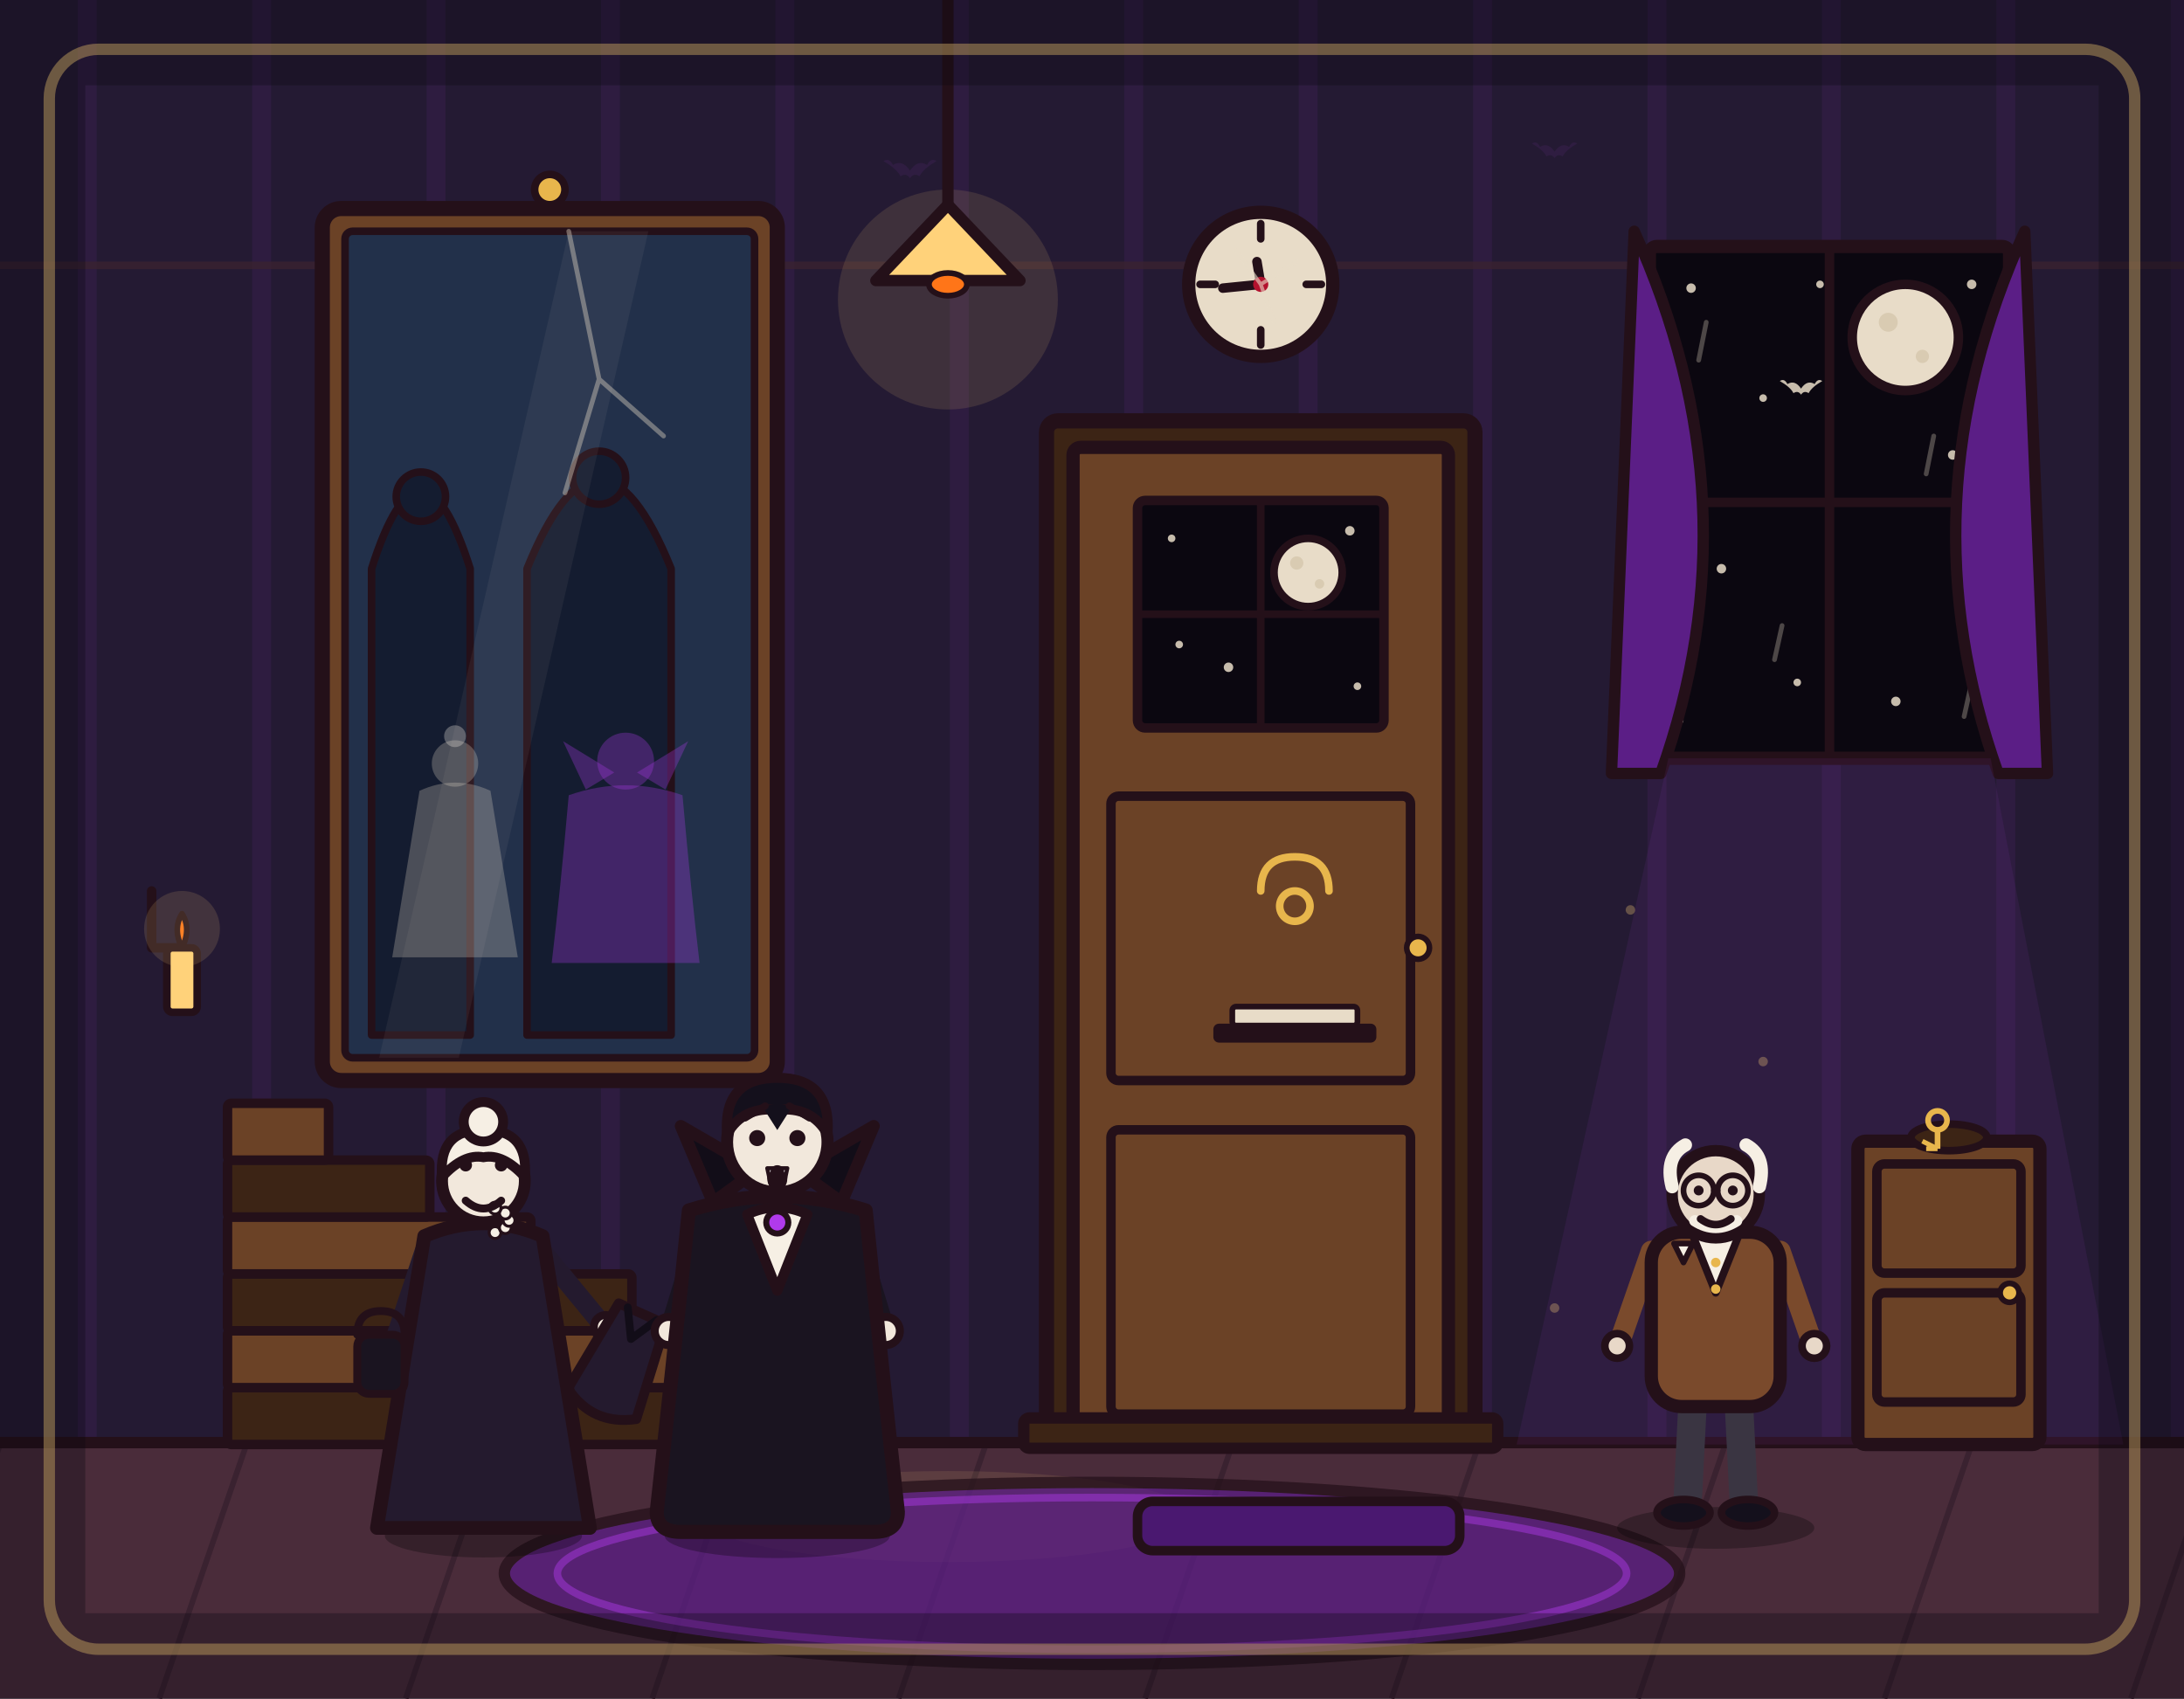
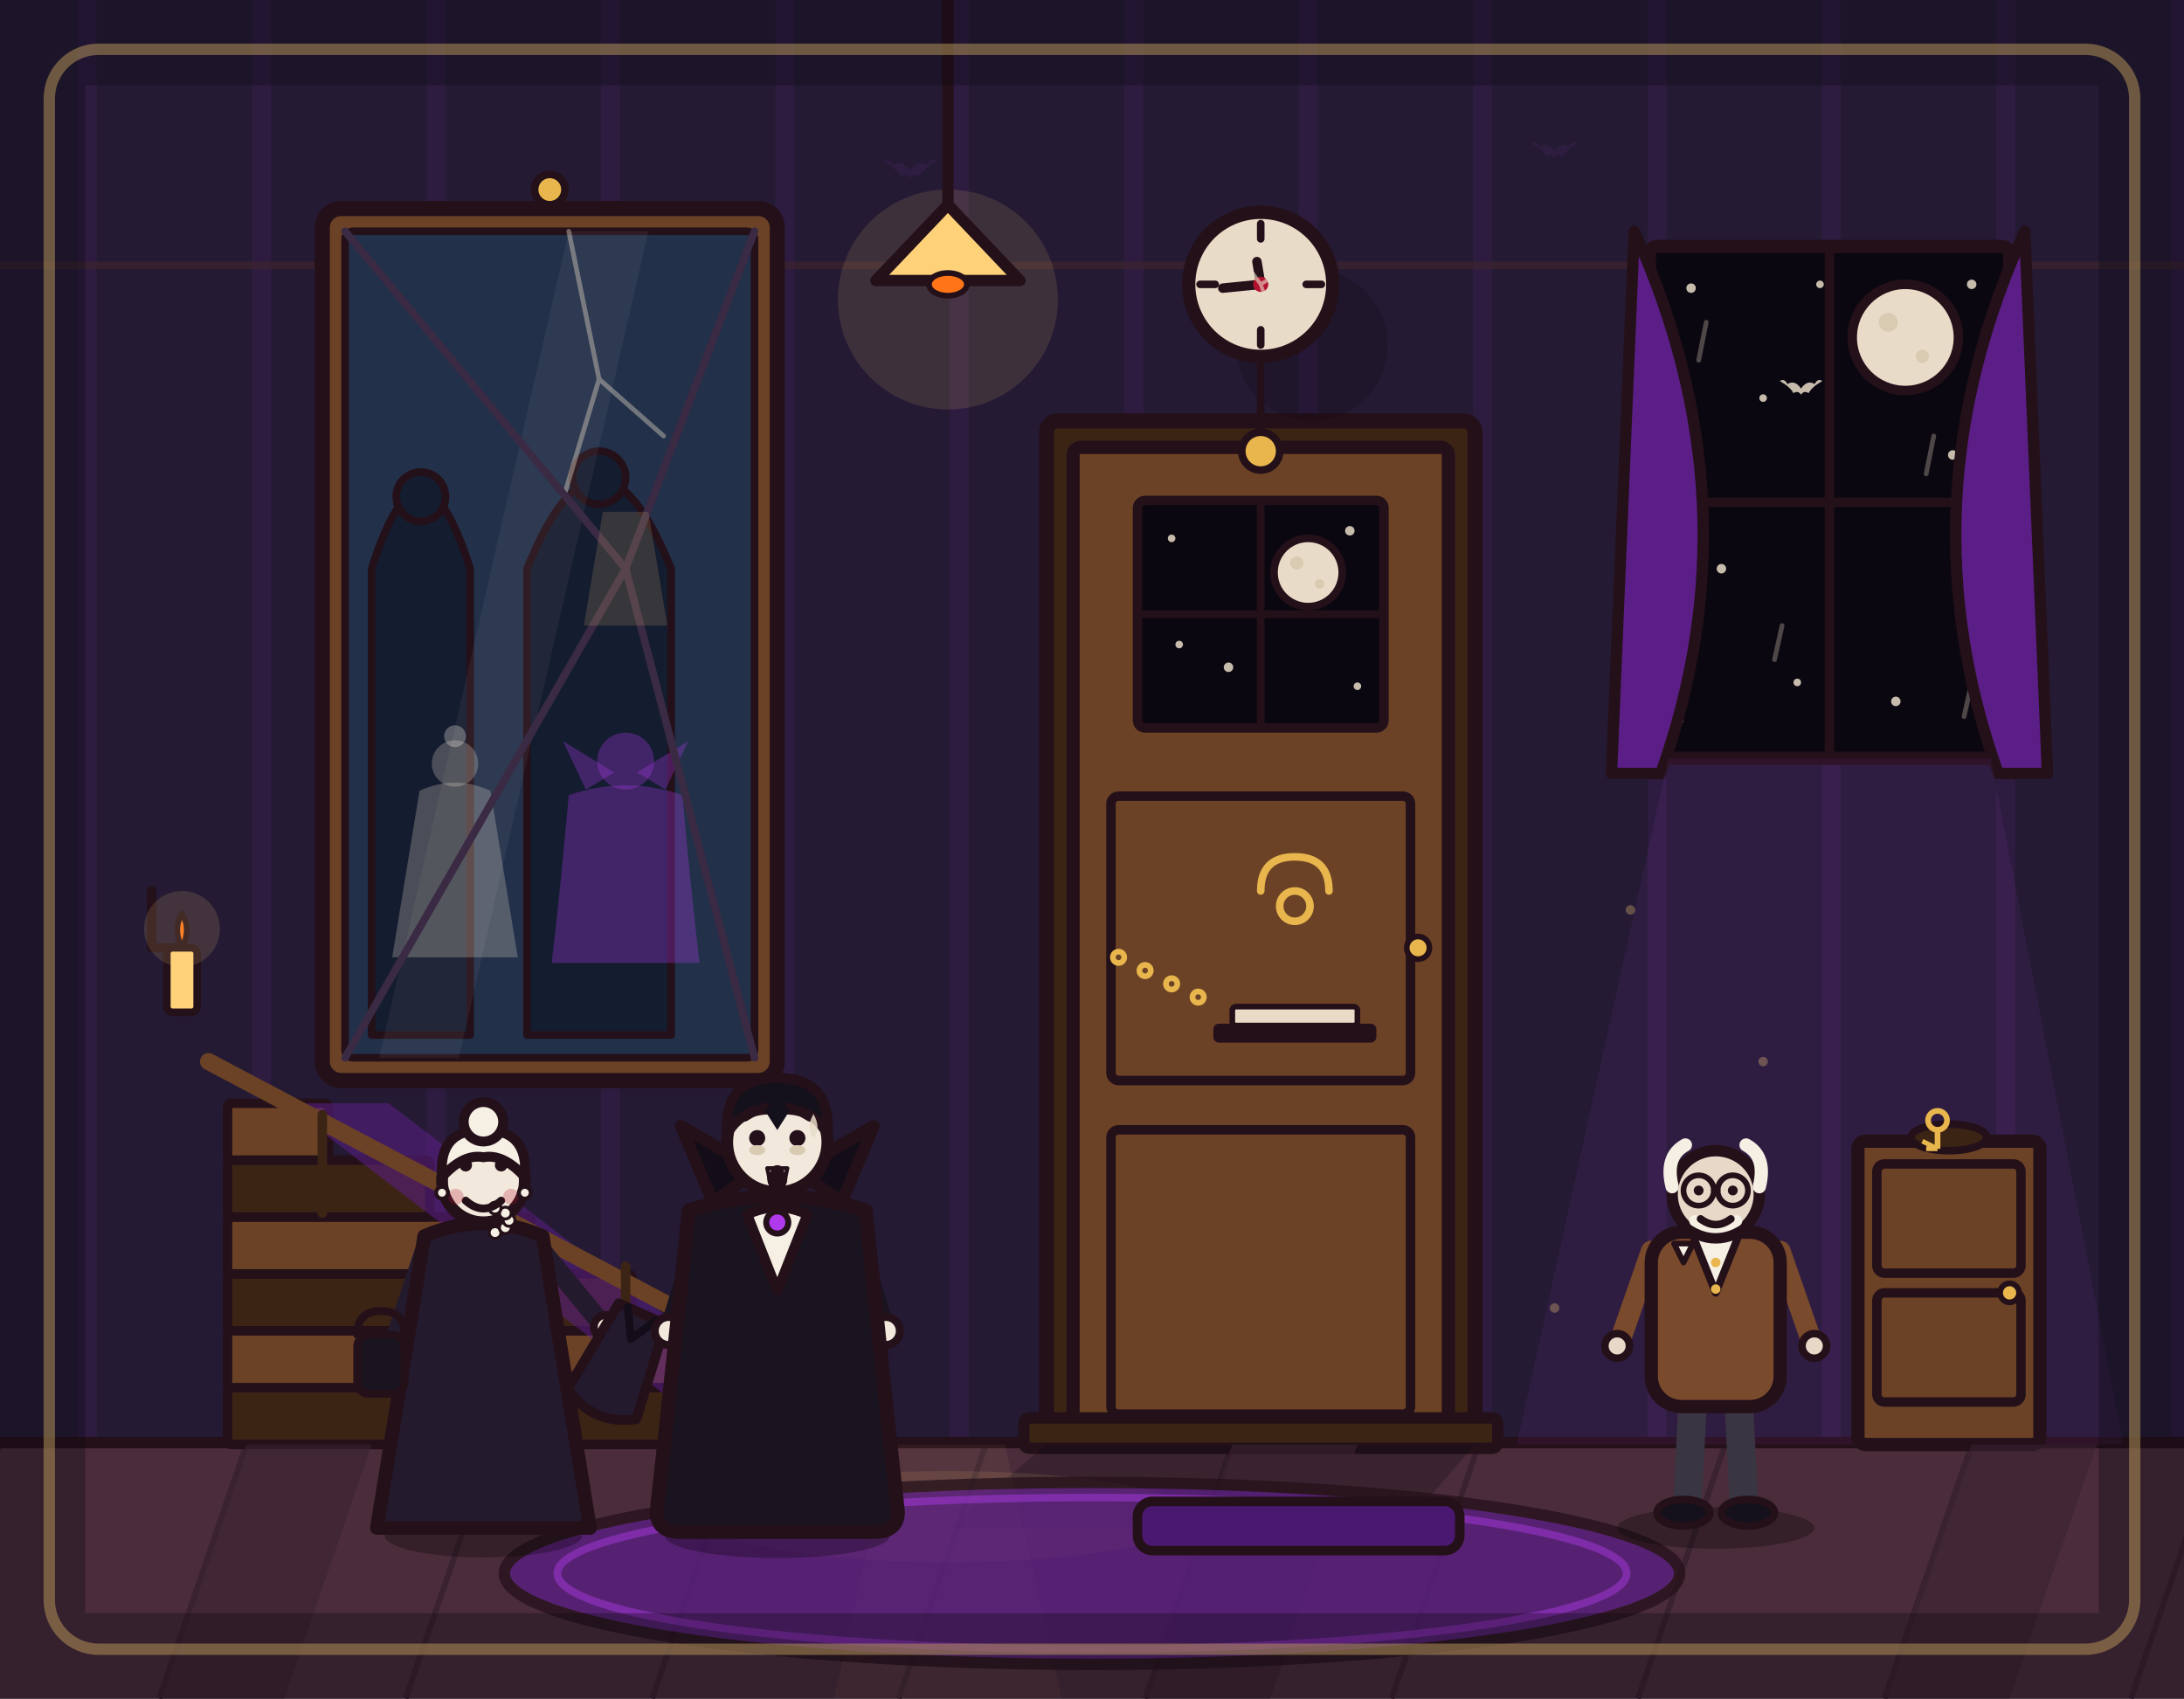
<svg xmlns="http://www.w3.org/2000/svg" viewBox="0 0 1152 896" width="1152" height="896">
  <rect x="0" y="0" width="1152" height="896" fill="#241a33" />
  <path d="M46 0V762M138 0V762M230 0V762M322 0V762M414 0V762M506 0V762M598 0V762M690 0V762M782 0V762M874 0V762M966 0V762M1058 0V762M1150 0V762" stroke="#b03aeb" stroke-width="10" opacity=".07" fill="none" />
  <line x1="0" y1="140" x2="1152" y2="140" stroke="#3a2230" stroke-width="4" opacity=".8" />
  <g fill="#b03aeb" opacity=".08">
    <path transform="translate(480 90)" d="M0 0 Q-4 -6 -9 -3 Q-11 -7 -14 -5 Q-7 -1 -5 3 Q-2 1 0 4 Q2 1 5 3 Q7 -1 14 -5 Q11 -7 9 -3 Q4 -6 0 0 Z" />
    <path transform="translate(820 80) scale(.85)" d="M0 0 Q-4 -6 -9 -3 Q-11 -7 -14 -5 Q-7 -1 -5 3 Q-2 1 0 4 Q2 1 5 3 Q7 -1 14 -5 Q11 -7 9 -3 Q4 -6 0 0 Z" />
    <path transform="translate(380 340) scale(.7)" d="M0 0 Q-4 -6 -9 -3 Q-11 -7 -14 -5 Q-7 -1 -5 3 Q-2 1 0 4 Q2 1 5 3 Q7 -1 14 -5 Q11 -7 9 -3 Q4 -6 0 0 Z" />
  </g>
  <rect x="0" y="760" width="1152" height="136" fill="#4a2c3a" />
  <path d="M0 762 L-46 896M130 762 L84 896M260 762 L214 896M390 762 L344 896M520 762 L474 896M650 762 L604 896M780 762 L734 896M910 762 L864 896M1040 762 L994 896M1170 762 L1124 896" stroke="#3a2230" stroke-width="3" fill="none" />
  <line x1="0" y1="761" x2="1152" y2="761" stroke="#241019" stroke-width="6" stroke-linecap="round" />
  <g stroke-linejoin="round" stroke-linecap="round">
    <rect x="870" y="130" width="190" height="270" rx="4" fill="#0b0710" stroke="#241019" stroke-width="7" />
    <circle cx="1005" cy="178" r="28" fill="#e8dcc8" stroke="#241019" stroke-width="5" />
    <circle cx="996" cy="170" r="5" fill="#d9cbb2" />
    <circle cx="1014" cy="188" r="3.5" fill="#d9cbb2" />
    <g fill="#e8dcc8" opacity=".85">
      <circle cx="892" cy="152" r="2.5" />
      <circle cx="930" cy="210" r="2" />
      <circle cx="908" cy="300" r="2.5" />
      <circle cx="948" cy="360" r="2" />
      <circle cx="1030" cy="240" r="2.5" />
      <circle cx="1044" cy="330" r="2" />
      <circle cx="1000" cy="370" r="2.5" />
      <circle cx="886" cy="380" r="2" />
      <circle cx="960" cy="150" r="2" />
      <circle cx="1040" cy="150" r="2.5" />
    </g>
    <line x1="965" y1="130" x2="965" y2="400" stroke="#241019" stroke-width="5" />
    <line x1="870" y1="265" x2="1060" y2="265" stroke="#241019" stroke-width="5" />
    <g stroke="#e8dcc8" stroke-width="2.5" opacity=".3" stroke-linecap="round">
      <line x1="900" y1="170" x2="896" y2="190" />
      <line x1="1020" y1="230" x2="1016" y2="250" />
      <line x1="940" y1="330" x2="936" y2="348" />
      <line x1="1040" y1="360" x2="1036" y2="378" />
    </g>
    <path transform="translate(950 205) scale(.8)" d="M0 0 Q-4 -6 -9 -3 Q-11 -7 -14 -5 Q-7 -1 -5 3 Q-2 1 0 4 Q2 1 5 3 Q7 -1 14 -5 Q11 -7 9 -3 Q4 -6 0 0 Z" fill="#e8dcc8" opacity=".85" />
    <path d="M862 122 Q927 265 876 408 L850 408 Z" fill="#5b1e86" stroke="#241019" stroke-width="6" />
    <path d="M1068 122 Q1003 265 1054 408 L1080 408 Z" fill="#5b1e86" stroke="#241019" stroke-width="6" />
  </g>
  <polygon points="880,400 1050,400 1120,762 800,762" fill="#b03aeb" opacity=".08" />
  <g stroke-linejoin="round" stroke-linecap="round">
    <rect x="552" y="222" width="226" height="540" rx="6" fill="#3c2415" stroke="#241019" stroke-width="8" />
    <rect x="566" y="236" width="198" height="526" rx="4" fill="#6b4226" stroke="#241019" stroke-width="7" />
    <rect x="600" y="264" width="130" height="120" rx="4" fill="#0b0710" stroke="#241019" stroke-width="5" />
    <circle cx="690" cy="302" r="18" fill="#e8dcc8" stroke="#241019" stroke-width="4" />
    <circle cx="684" cy="297" r="3.5" fill="#d9cbb2" />
    <circle cx="696" cy="308" r="2.5" fill="#d9cbb2" />
    <g fill="#e8dcc8" opacity=".85">
      <circle cx="618" cy="284" r="2" />
      <circle cx="648" cy="352" r="2.5" />
      <circle cx="716" cy="362" r="2" />
      <circle cx="622" cy="340" r="2" />
      <circle cx="712" cy="280" r="2.5" />
    </g>
    <line x1="665" y1="264" x2="665" y2="384" stroke="#241019" stroke-width="4" />
    <line x1="600" y1="324" x2="730" y2="324" stroke="#241019" stroke-width="4" />
    <rect x="586" y="420" width="158" height="150" rx="4" fill="none" stroke="#241019" stroke-width="5" />
    <rect x="586" y="596" width="158" height="150" rx="4" fill="none" stroke="#241019" stroke-width="5" />
    <circle cx="748" cy="500" r="6" fill="#e8b64c" stroke="#241019" stroke-width="3" />
    <rect x="540" y="748" width="250" height="16" rx="3" fill="#3c2415" stroke="#241019" stroke-width="6" />
    <path d="M665 470 Q665 452 683 452 Q701 452 701 470" fill="none" stroke="#e8b64c" stroke-width="4" />
    <circle cx="683" cy="478" r="8" fill="none" stroke="#e8b64c" stroke-width="4" />
    <rect x="640" y="540" width="86" height="10" rx="3" fill="#241019" />
    <rect x="650" y="531" width="66" height="10" rx="2" fill="#e8dcc8" stroke="#241019" stroke-width="3" />
-   </g>
+     <g fill="none" stroke="#e8b64c" stroke-width="3">
+       <circle cx="590" cy="505" r="3" />
+       <circle cx="604" cy="512" r="3" />
+       <circle cx="618" cy="519" r="3" />
+       <circle cx="632" cy="526" r="3" />
+     </g>
+   </g>
+   <polygon points="552,762 778,762 740,806 500,806" fill="#0b0710" opacity=".25" />
+   <ellipse cx="692" cy="182" rx="40" ry="40" fill="#0b0710" opacity=".2" />
  <g stroke-linejoin="round" stroke-linecap="round">
    <circle cx="665" cy="150" r="38" fill="#e8dcc8" stroke="#241019" stroke-width="7" />
    <line x1="665" y1="118" x2="665" y2="126" stroke="#241019" stroke-width="4" />
    <line x1="665" y1="174" x2="665" y2="182" stroke="#241019" stroke-width="4" />
    <line x1="633" y1="150" x2="641" y2="150" stroke="#241019" stroke-width="4" />
    <line x1="689" y1="150" x2="697" y2="150" stroke="#241019" stroke-width="4" />
    <line x1="665" y1="150" x2="645" y2="152" stroke="#241019" stroke-width="5" stroke-linecap="round" />
    <line x1="665" y1="150" x2="663" y2="138" stroke="#241019" stroke-width="5" stroke-linecap="round" />
    <circle cx="665" cy="150" r="4" fill="#b3122e" />
    <path d="M665 150 L652 132 M665 150 L684 138 M665 150 L672 170" stroke="#e8dcc8" stroke-width="2" opacity=".6" fill="none" stroke-linecap="round" />
+     <line x1="665" y1="188" x2="665" y2="230" stroke="#241019" stroke-width="4" stroke-linecap="round" />
+     <circle cx="665" cy="238" r="10" fill="#e8b64c" stroke="#241019" stroke-width="4" />
  </g>
  <circle cx="500" cy="158" r="58" fill="#ffd27a" opacity=".12" />
  <line x1="500" y1="0" x2="500" y2="112" stroke="#241019" stroke-width="6" stroke-linecap="round" />
  <path d="M462 148 L500 108 L538 148 Z" fill="#ffd27a" stroke="#241019" stroke-width="6" stroke-linejoin="round" stroke-linecap="round" />
  <ellipse cx="500" cy="150" rx="10" ry="6" fill="#ff7518" stroke="#241019" stroke-width="3" />
  <ellipse cx="500" cy="800" rx="130" ry="24" fill="#ffd27a" opacity=".1" />
  <g stroke-linejoin="round" stroke-linecap="round">
    <rect x="170" y="110" width="240" height="460" rx="10" fill="#6b4226" stroke="#241019" stroke-width="8" />
    <rect x="182" y="122" width="216" height="436" rx="4" fill="#22304a" stroke="#241019" stroke-width="4" />
    <path d="M196 546 L196 300 Q222 218 248 300 L248 546 Z" fill="#141c30" stroke="#241019" stroke-width="4" />
    <circle cx="222" cy="262" r="13" fill="#141c30" stroke="#241019" stroke-width="4" />
    <path d="M278 546 L278 300 Q316 206 354 300 L354 546 Z" fill="#141c30" stroke="#241019" stroke-width="4" />
    <circle cx="316" cy="252" r="14" fill="#141c30" stroke="#241019" stroke-width="4" />
    <polygon points="200,558 300,122 342,122 242,558" fill="#e8dcc8" opacity=".06" />
    <g transform="translate(240 505) scale(.72)">
      <path d="M-26 -122 L-46 0 L46 0 L26 -122 Q0 -134 -26 -122 Z" fill="#e8dcc8" opacity=".26" />
      <circle cx="0" cy="-142" r="17" fill="#e8dcc8" opacity=".26" />
      <circle cx="0" cy="-162" r="8" fill="#f6efe4" opacity=".3" />
    </g>
    <g transform="translate(330 508) scale(.75)">
      <path d="M-40 -118 Q-46 -50 -52 0 L52 0 Q46 -50 40 -118 Q0 -132 -40 -118 Z" fill="#b03aeb" opacity=".3" />
      <path d="M-28 -122 L-44 -156 L-8 -134 Z" fill="#b03aeb" opacity=".3" />
      <path d="M28 -122 L44 -156 L8 -134 Z" fill="#b03aeb" opacity=".3" />
      <circle cx="0" cy="-142" r="20" fill="#b03aeb" opacity=".3" />
    </g>
    <circle cx="290" cy="100" r="8" fill="#e8b64c" stroke="#241019" stroke-width="4" />
    <path d="M300 122 L316 200 L298 260 M316 200 L350 230" stroke="#e8dcc8" stroke-width="2.5" opacity=".4" fill="none" stroke-linecap="round" />
+     <g stroke="#3a2a44" stroke-width="4" fill="none">
+       <line x1="182" y1="122" x2="330" y2="300" />
+       <line x1="398" y1="122" x2="330" y2="300" />
+       <line x1="182" y1="558" x2="330" y2="300" />
+       <line x1="398" y1="558" x2="330" y2="300" />
+     </g>
+     <polygon points="318,270 342,270 352,330 308,330" fill="#ffd27a" opacity=".15" />
  </g>
  <g stroke-linejoin="round" stroke-linecap="round">
    <rect x="120" y="732" width="320" height="30" rx="2" fill="#3c2415" stroke="#241019" stroke-width="5" />
    <rect x="120" y="702" width="266.7" height="30" rx="2" fill="#6b4226" stroke="#241019" stroke-width="5" />
    <rect x="120" y="672" width="213.3" height="30" rx="2" fill="#3c2415" stroke="#241019" stroke-width="5" />
    <rect x="120" y="642" width="160" height="30" rx="2" fill="#6b4226" stroke="#241019" stroke-width="5" />
    <rect x="120" y="612" width="106.7" height="30" rx="2" fill="#3c2415" stroke="#241019" stroke-width="5" />
    <rect x="120" y="582" width="53.3" height="30" rx="2" fill="#6b4226" stroke="#241019" stroke-width="5" />
  </g>
  <g stroke-linejoin="round" stroke-linecap="round">
    <path d="M80 470 L80 500 L96 500" fill="none" stroke="#241019" stroke-width="5" />
    <rect x="88" y="500" width="16" height="34" rx="3" fill="#ffd27a" stroke="#241019" stroke-width="4" />
    <path d="M96 500 Q91 490 96 482 Q101 490 96 500 Z" fill="#ff7518" stroke="#241019" stroke-width="3" />
  </g>
  <circle cx="96" cy="490" r="20" fill="#ffd27a" opacity=".14" />
  <g fill="#ffd27a" opacity=".3">
    <circle cx="860" cy="480" r="2.5" />
    <circle cx="930" cy="560" r="2.5" />
    <circle cx="1000" cy="640" r="2.5" />
    <circle cx="820" cy="690" r="2.5" />
  </g>
+   <polygon points="150,582 205,582 440,762 385,762" fill="#5b1e86" opacity=".55" />
+   <path d="M110 560 L450 740" stroke="#6b4226" stroke-width="9" stroke-linecap="round" fill="none" />
+   <g stroke="#3c2415" stroke-width="5" stroke-linecap="round">
+     <line x1="170" y1="588" x2="170" y2="640" />
+     <line x1="250" y1="628" x2="250" y2="680" />
+     <line x1="330" y1="668" x2="330" y2="720" />
+   </g>
  <g stroke-linejoin="round" stroke-linecap="round">
    <rect x="980" y="602" width="96" height="160" rx="4" fill="#6b4226" stroke="#241019" stroke-width="7" />
    <rect x="990" y="614" width="76" height="57.6" rx="4" fill="none" stroke="#241019" stroke-width="5" />
    <rect x="990" y="682" width="76" height="57.6" rx="4" fill="none" stroke="#241019" stroke-width="5" />
    <circle cx="1060" cy="682" r="5" fill="#e8b64c" stroke="#241019" stroke-width="3" />
  </g>
  <ellipse cx="1028" cy="600" rx="20" ry="7" fill="#3c2415" stroke="#241019" stroke-width="4" />
  <circle cx="1022" cy="591" r="5" fill="none" stroke="#e8b64c" stroke-width="3" />
  <line x1="1022" y1="596" x2="1022" y2="606" stroke="#e8b64c" stroke-width="3" />
  <path d="M1022 606 L1016 606 M1022 606 L1014 602" stroke="#e8b64c" stroke-width="2.5" fill="none" />
+   <polygon points="130,762 84,896 150,896 196,762" fill="#3a2230" opacity=".6" />
+   <polygon points="650,762 604,896 670,896 716,762" fill="#3a2230" opacity=".6" />
+   <polygon points="1040,762 994,896 1060,896 1106,762" fill="#3a2230" opacity=".6" />
+   <polygon points="470,762 530,762 560,896 440,896" fill="#ffd27a" opacity=".06" />
  <ellipse cx="576" cy="830" rx="310" ry="48" fill="#5b1e86" stroke="#241019" stroke-width="6" stroke-linejoin="round" opacity=".75" />
  <ellipse cx="576" cy="830" rx="282" ry="40" fill="none" stroke="#b03aeb" stroke-width="4" opacity=".45" />
  <rect x="600" y="792" width="170" height="26" rx="8" fill="#4a1870" stroke="#241019" stroke-width="5" stroke-linejoin="round" />
  <g transform="translate(255 806) scale(1.04)" stroke-linejoin="round" stroke-linecap="round">
    <ellipse cx="0" cy="4" rx="50" ry="11" fill="#000000" opacity=".28" />
    <path d="M-30 -140 L-46 -92" fill="none" stroke="#241a2e" stroke-width="10" stroke-linecap="round" />
    <circle cx="-48" cy="-88" r="6" fill="#f2e8dc" stroke="#241019" stroke-width="4" />
    <path d="M30 -140 L58 -106" fill="none" stroke="#241a2e" stroke-width="10" stroke-linecap="round" />
    <circle cx="62" cy="-102" r="6" fill="#f2e8dc" stroke="#241019" stroke-width="4" />
    <g transform="translate(74 -94) rotate(24)">
      <path d="M-13 -16 L13 -16 L19 34 Q0 46 -19 34 Z" fill="#241a2e" stroke="#241019" stroke-width="5" />
      <path d="M-8 -16 L0 -2 L8 -16" fill="none" stroke="#120d18" stroke-width="4" />
    </g>
    <path d="M-30 -148 L-54 0 L54 0 L30 -148 Q0 -161 -30 -148 Z" fill="#241a2e" stroke="#241019" stroke-width="7" />
    <circle cx="0" cy="-176" r="21" fill="#f2e8dc" stroke="#241019" stroke-width="6" />
    <path d="M-21 -178 Q-23 -202 0 -202 Q23 -202 21 -178 Q10 -190 0 -188 Q-10 -190 -21 -178 Z" fill="#f6efe4" stroke="#241019" stroke-width="5" />
    <circle cx="0" cy="-206" r="10" fill="#f6efe4" stroke="#241019" stroke-width="5" />
    <circle cx="5.9" cy="-149.8" r="3" fill="#f6efe4" stroke="#241019" stroke-width="1.5" />
    <circle cx="11.1" cy="-152.3" r="3" fill="#f6efe4" stroke="#241019" stroke-width="1.5" />
    <circle cx="13" cy="-156" r="3" fill="#f6efe4" stroke="#241019" stroke-width="1.5" />
    <circle cx="11.1" cy="-159.7" r="3" fill="#f6efe4" stroke="#241019" stroke-width="1.5" />
    <circle cx="5.9" cy="-162.2" r="3" fill="#f6efe4" stroke="#241019" stroke-width="1.5" />
    <circle cx="-9" cy="-184" r="3.2" fill="#241019" />
    <circle cx="9" cy="-184" r="3.2" fill="#241019" />
    <path d="M-9 -166 Q0 -158 9 -166" fill="none" stroke="#241019" stroke-width="4" stroke-linecap="round" />
+     <circle cx="-14" cy="-168" r="4" fill="#b3122e" opacity=".25" />
+     <circle cx="14" cy="-168" r="4" fill="#b3122e" opacity=".25" />
+     <circle cx="-21" cy="-170" r="3" fill="#f6efe4" stroke="#241019" stroke-width="2" />
+     <circle cx="21" cy="-170" r="3" fill="#f6efe4" stroke="#241019" stroke-width="2" />
    <g transform="translate(-64 -84)">
      <path d="M0 -14 Q0 -26 12 -26 Q24 -26 24 -14" fill="none" stroke="#241019" stroke-width="4" />
      <rect x="0" y="-14" width="24" height="30" rx="6" fill="#1a1420" stroke="#241019" stroke-width="4" />
    </g>
  </g>
  <g transform="translate(410 806) scale(1.06)" stroke-linejoin="round" stroke-linecap="round">
    <ellipse cx="0" cy="4" rx="56" ry="11" fill="#000000" opacity=".28" />
    <path d="M-12 -62 L-16 -6" fill="none" stroke="#241a2e" stroke-width="15" stroke-linecap="round" />
    <path d="M12 -62 L16 -6" fill="none" stroke="#241a2e" stroke-width="15" stroke-linecap="round" />
    <ellipse cx="-18" cy="-4" rx="15" ry="7" fill="#14101c" stroke="#241019" stroke-width="4" />
    <ellipse cx="18" cy="-4" rx="15" ry="7" fill="#14101c" stroke="#241019" stroke-width="4" />
    <path d="M-38 -148 L-52 -102" fill="none" stroke="#1a1420" stroke-width="11" stroke-linecap="round" />
    <circle cx="-54" cy="-98" r="7" fill="#f2e8dc" stroke="#241019" stroke-width="4" />
    <path d="M38 -148 L52 -102" fill="none" stroke="#1a1420" stroke-width="11" stroke-linecap="round" />
    <circle cx="54" cy="-98" r="7" fill="#f2e8dc" stroke="#241019" stroke-width="4" />
    <path d="M-44 -158 Q-52 -80 -60 -8 Q-60 2 -48 2 L48 2 Q60 2 60 -8 Q52 -80 44 -158 Q0 -172 -44 -158 Z" fill="#1a1420" stroke="#241019" stroke-width="7" />
    <path d="M-32 -162 L-48 -200 L-10 -178 Z" fill="#120d18" stroke="#241019" stroke-width="6" />
    <path d="M32 -162 L48 -200 L10 -178 Z" fill="#120d18" stroke="#241019" stroke-width="6" />
    <path d="M-15 -156 L0 -118 L15 -156 Q0 -163 -15 -156 Z" fill="#f6efe4" stroke="#241019" stroke-width="5" />
    <circle cx="0" cy="-192" r="25" fill="#f2e8dc" stroke="#241019" stroke-width="6" />
    <path d="M-25 -196 Q-27 -224 0 -224 Q27 -224 25 -196 Q17 -210 0 -208 Q-17 -210 -25 -196 Z" fill="#14101c" stroke="#241019" stroke-width="5" />
    <path d="M-7 -209 L0 -198 L7 -209 Q0 -213 -7 -209 Z" fill="#14101c" />
    <path d="M-16 -204 L-6 -210 M6 -210 L16 -204" fill="none" stroke="#241019" stroke-width="3.5" stroke-linecap="round" />
    <circle cx="-10" cy="-194" r="4" fill="#241019" />
    <circle cx="10" cy="-194" r="4" fill="#241019" />
    <ellipse cx="0" cy="-174" rx="5" ry="6.5" fill="#241019" />
    <path d="M-5 -179 L-2 -179 L-3.5 -172 Z" fill="#ffffff" stroke="#241019" stroke-width="2" />
    <path d="M5 -179 L2 -179 L3.5 -172 Z" fill="#ffffff" stroke="#241019" stroke-width="2" />
+     <path d="M18 -206 Q22 -199 18 -194 Q14 -199 18 -206 Z" fill="#e8dcc8" opacity=".85" />
+     <ellipse cx="-10" cy="-188" rx="4" ry="2.5" fill="#d9cbb2" />
+     <ellipse cx="10" cy="-188" rx="4" ry="2.5" fill="#d9cbb2" />
    <circle cx="0" cy="-152" r="5.5" fill="#b03aeb" stroke="#241019" stroke-width="3" />
  </g>
  <g transform="translate(905 802) scale(1.0)" stroke-linejoin="round" stroke-linecap="round">
    <ellipse cx="0" cy="4" rx="52" ry="11" fill="#000000" opacity=".28" />
    <path d="M-12 -66 L-15 -6" fill="none" stroke="#3a3542" stroke-width="15" stroke-linecap="round" />
    <path d="M12 -66 L15 -6" fill="none" stroke="#3a3542" stroke-width="15" stroke-linecap="round" />
    <ellipse cx="-17" cy="-4" rx="14" ry="7" fill="#14101c" stroke="#241019" stroke-width="4" />
    <ellipse cx="17" cy="-4" rx="14" ry="7" fill="#14101c" stroke="#241019" stroke-width="4" />
    <path d="M-34 -142 L-50 -96" fill="none" stroke="#7a4a2c" stroke-width="11" stroke-linecap="round" />
    <circle cx="-52" cy="-92" r="6.5" fill="#e8d8c8" stroke="#241019" stroke-width="4" />
    <path d="M34 -142 L50 -96" fill="none" stroke="#7a4a2c" stroke-width="11" stroke-linecap="round" />
    <circle cx="52" cy="-92" r="6.5" fill="#e8d8c8" stroke="#241019" stroke-width="4" />
    <rect x="-34" y="-152" width="68" height="92" rx="16" fill="#7a4a2c" stroke="#241019" stroke-width="7" />
    <path d="M-12 -150 L0 -120 L12 -150 Z" fill="#f6efe4" stroke="#241019" stroke-width="4" />
    <circle cx="0" cy="-136" r="2.5" fill="#e8b64c" />
    <circle cx="0" cy="-122" r="2.5" fill="#e8b64c" />
    <circle cx="0" cy="-172" r="23" fill="#e8d8c8" stroke="#241019" stroke-width="6" />
    <path d="M-23 -176 Q-27 -192 -16 -198" fill="none" stroke="#f6efe4" stroke-width="7" stroke-linecap="round" />
    <path d="M23 -176 Q27 -192 16 -198" fill="none" stroke="#f6efe4" stroke-width="7" stroke-linecap="round" />
    <circle cx="-9" cy="-174" r="2.6" fill="#241019" />
    <circle cx="9" cy="-174" r="2.6" fill="#241019" />
    <circle cx="-9" cy="-174" r="8" fill="none" stroke="#241019" stroke-width="3" />
    <circle cx="9" cy="-174" r="8" fill="none" stroke="#241019" stroke-width="3" />
    <line x1="-1" y1="-174" x2="1" y2="-174" stroke="#241019" stroke-width="3" />
    <path d="M-11 -158 Q0 -151 11 -158" fill="none" stroke="#f6efe4" stroke-width="6" stroke-linecap="round" />
    <path d="M-8 -159 Q0 -153 8 -159" fill="none" stroke="#241019" stroke-width="4" stroke-linecap="round" />
    <path d="M-22 -146 L-12 -146 L-17 -136 Z" fill="#f6efe4" stroke="#241019" stroke-width="3" />
  </g>
  <rect x="26" y="26" width="1100" height="844" rx="26" fill="none" stroke="#ffd27a" stroke-width="6" opacity=".55" />
  <rect x="0" y="0" width="1152" height="896" fill="none" stroke="#0b0710" stroke-width="90" opacity=".32" />
</svg>
